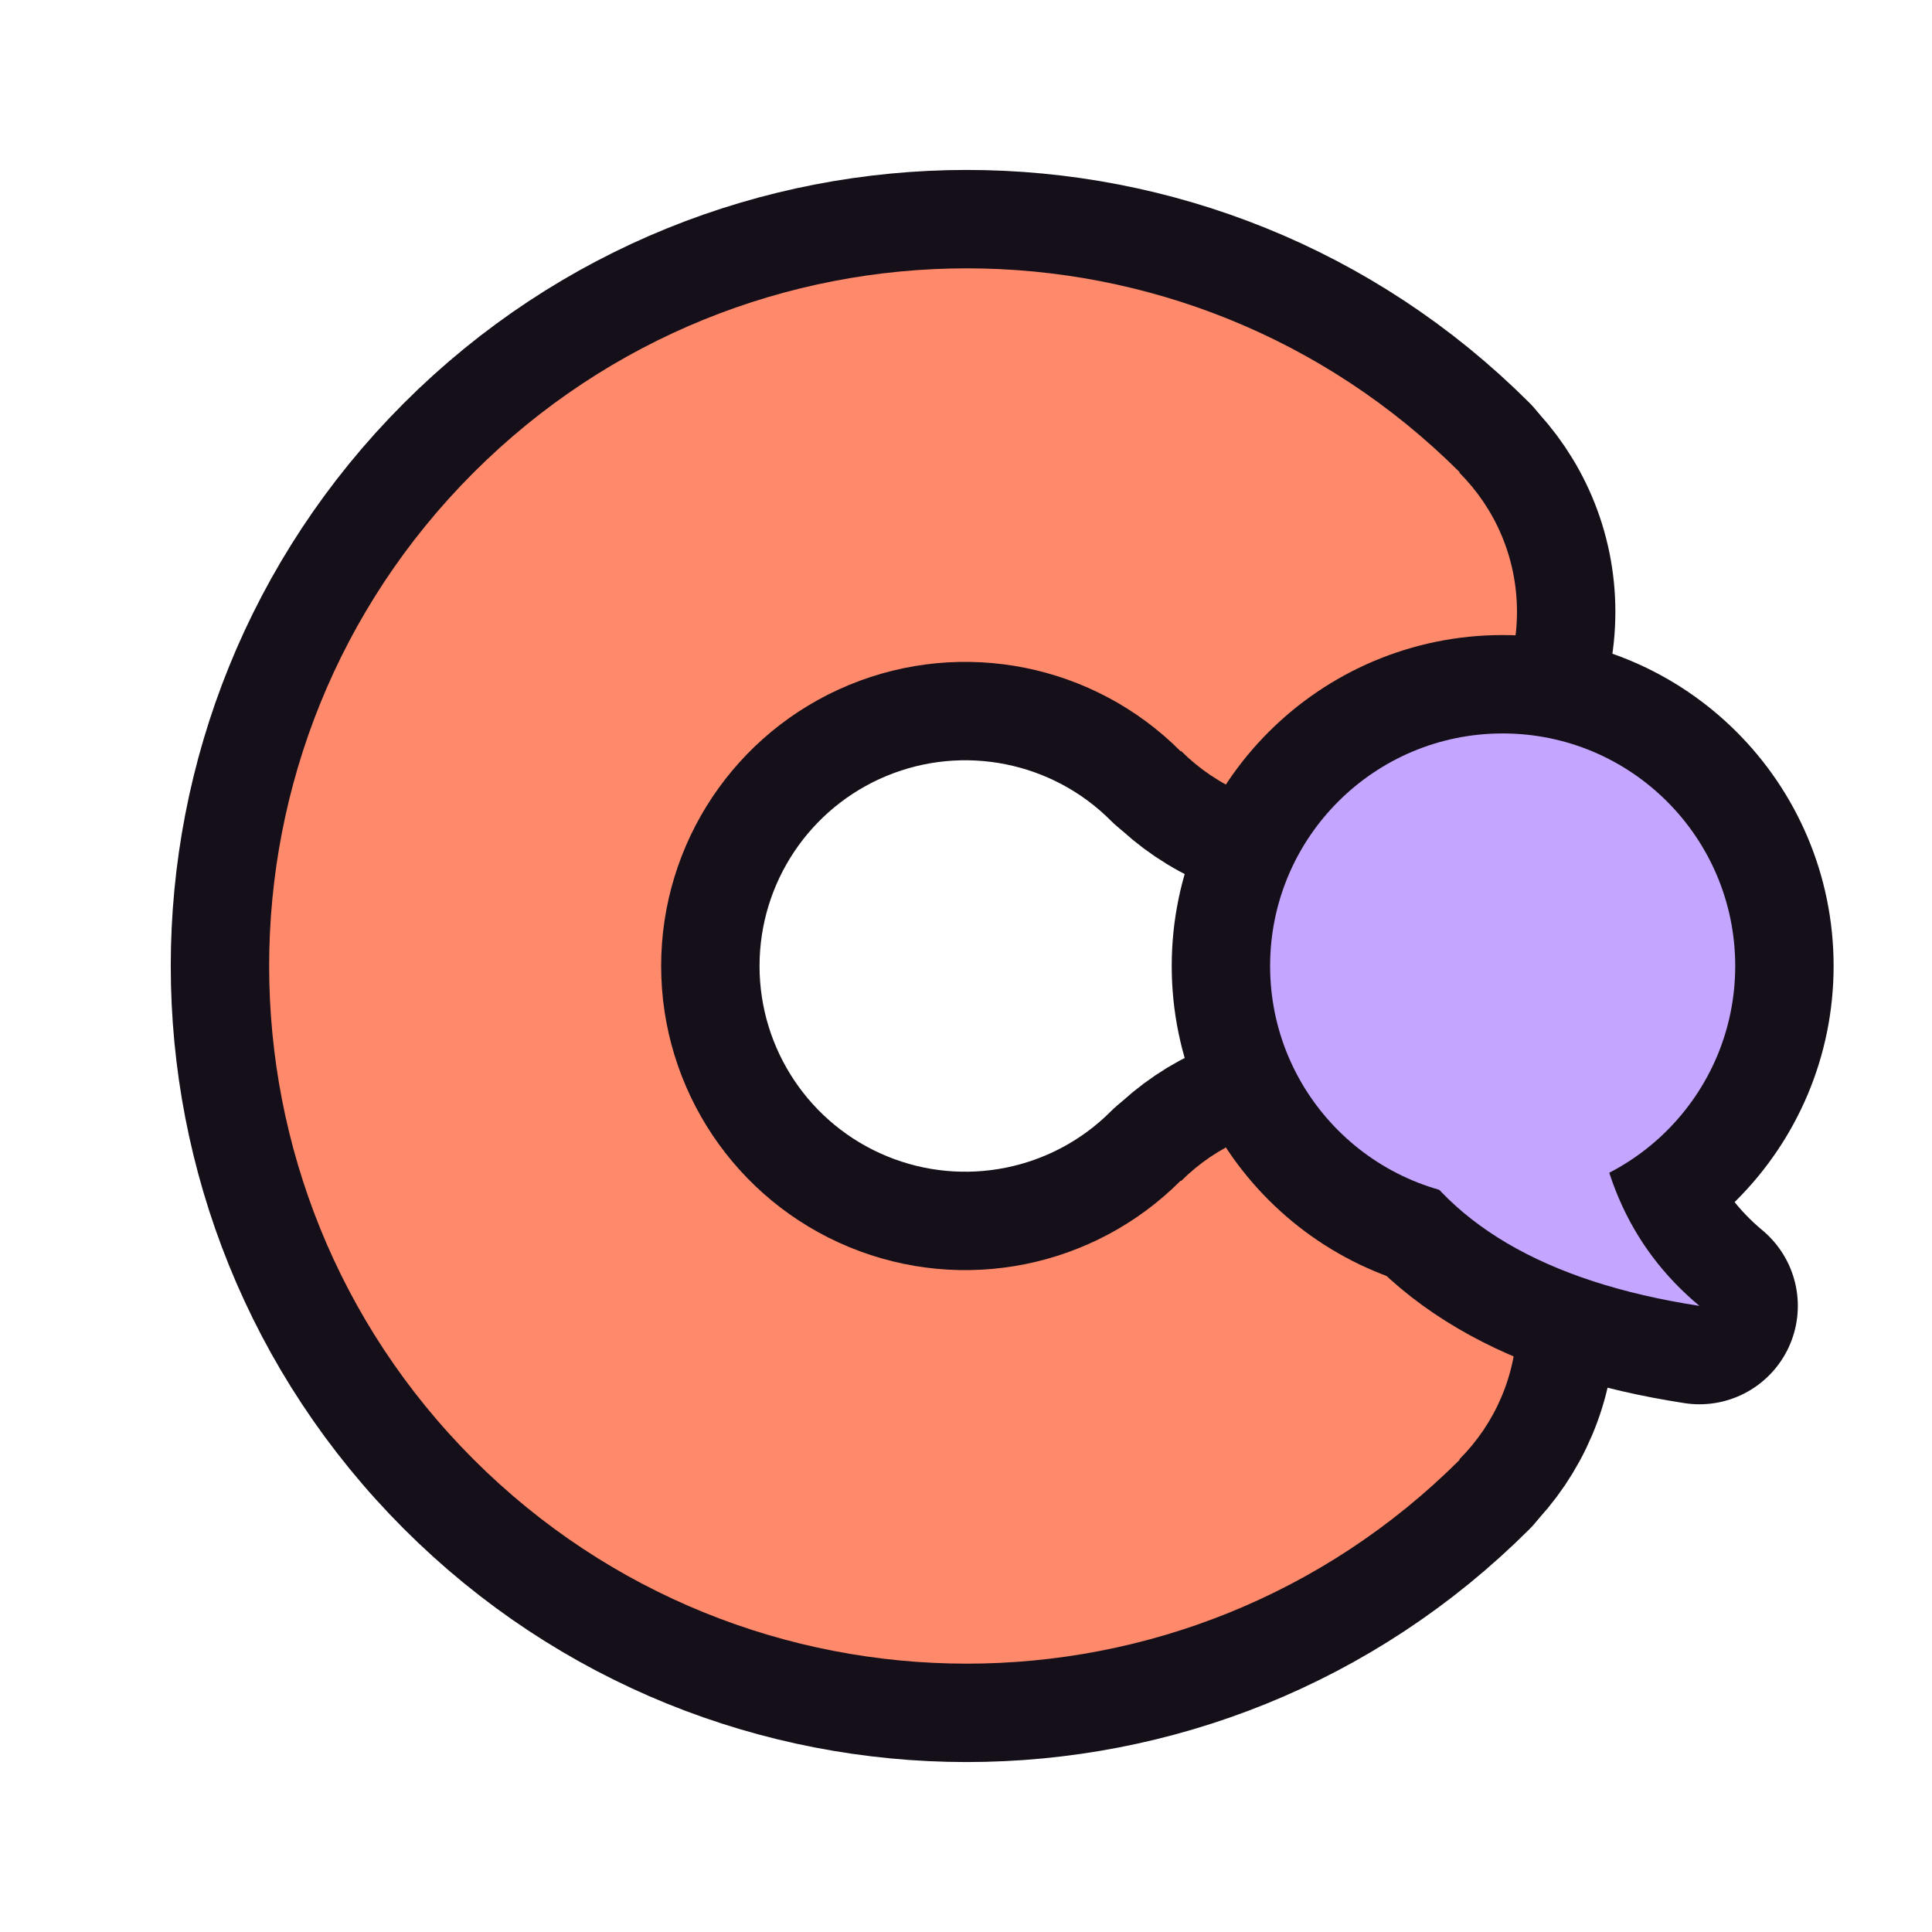
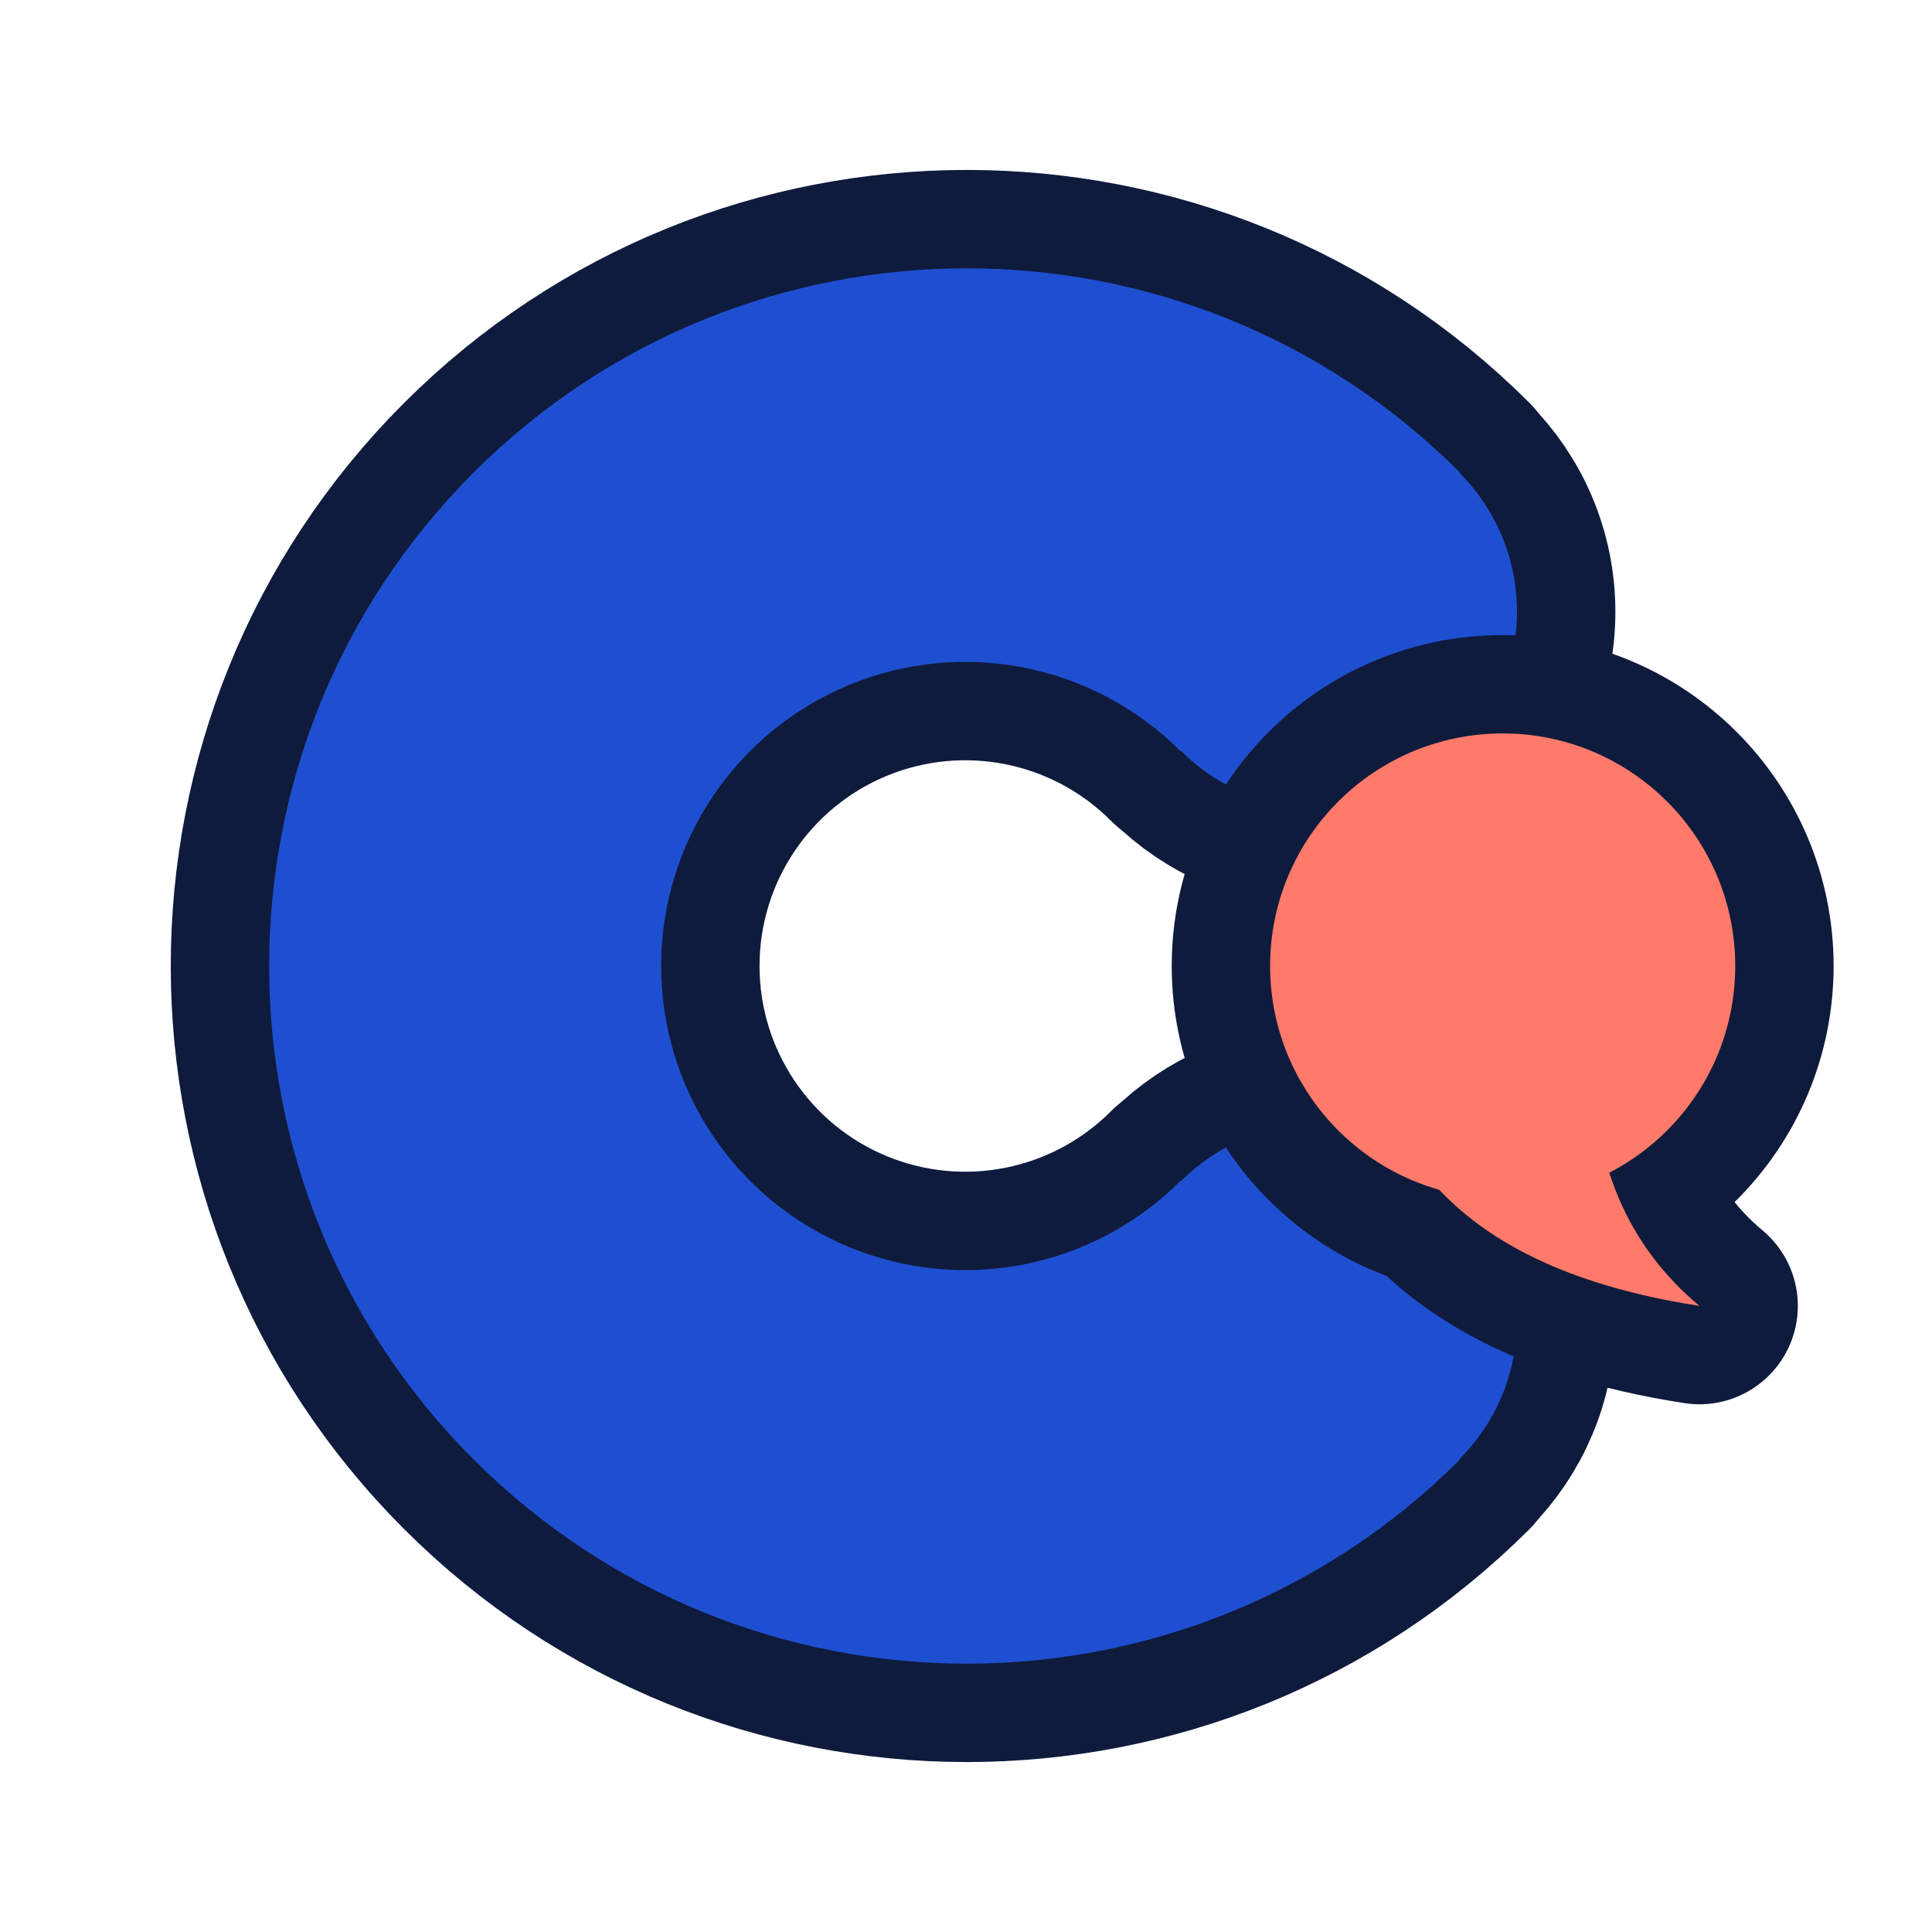
<svg xmlns="http://www.w3.org/2000/svg" viewBox="0 0 216 216">
  <g transform="translate(8 8)">
-     <g fill="#140F19" stroke="#140F19" stroke-width="22" stroke-linejoin="round">
+     <g fill="#0F1B3D" stroke="#0F1B3D" stroke-width="22" stroke-linejoin="round">
      <path d="M155.2,44.8 A78,78 0 1,0 155.2,155.2 L124,124 A34,34 0 1,1 124,76 Z" />
      <circle cx="139.6" cy="60.4" r="22" />
      <circle cx="139.6" cy="139.6" r="22" />
    </g>
-     <g fill="#FF8A6B">
+     <g fill="#1F4FD1">
      <path d="M155.2,44.8 A78,78 0 1,0 155.2,155.2 L124,124 A34,34 0 1,1 124,76 Z" />
      <circle cx="139.6" cy="60.4" r="22" />
      <circle cx="139.6" cy="139.6" r="22" />
    </g>
-     <g fill="#140F19" stroke="#140F19" stroke-width="22" stroke-linejoin="round">
+     <g fill="#0F1B3D" stroke="#0F1B3D" stroke-width="22" stroke-linejoin="round">
      <circle cx="160" cy="100" r="26" />
      <path d="M148,118 Q156,134 182,138 Q170,128 170,110 Z" />
    </g>
-     <g fill="#C4A5FF">
+     <g fill="#FF7A6A">
      <circle cx="160" cy="100" r="26" />
      <path d="M148,118 Q156,134 182,138 Q170,128 170,110 Z" />
    </g>
  </g>
</svg>
